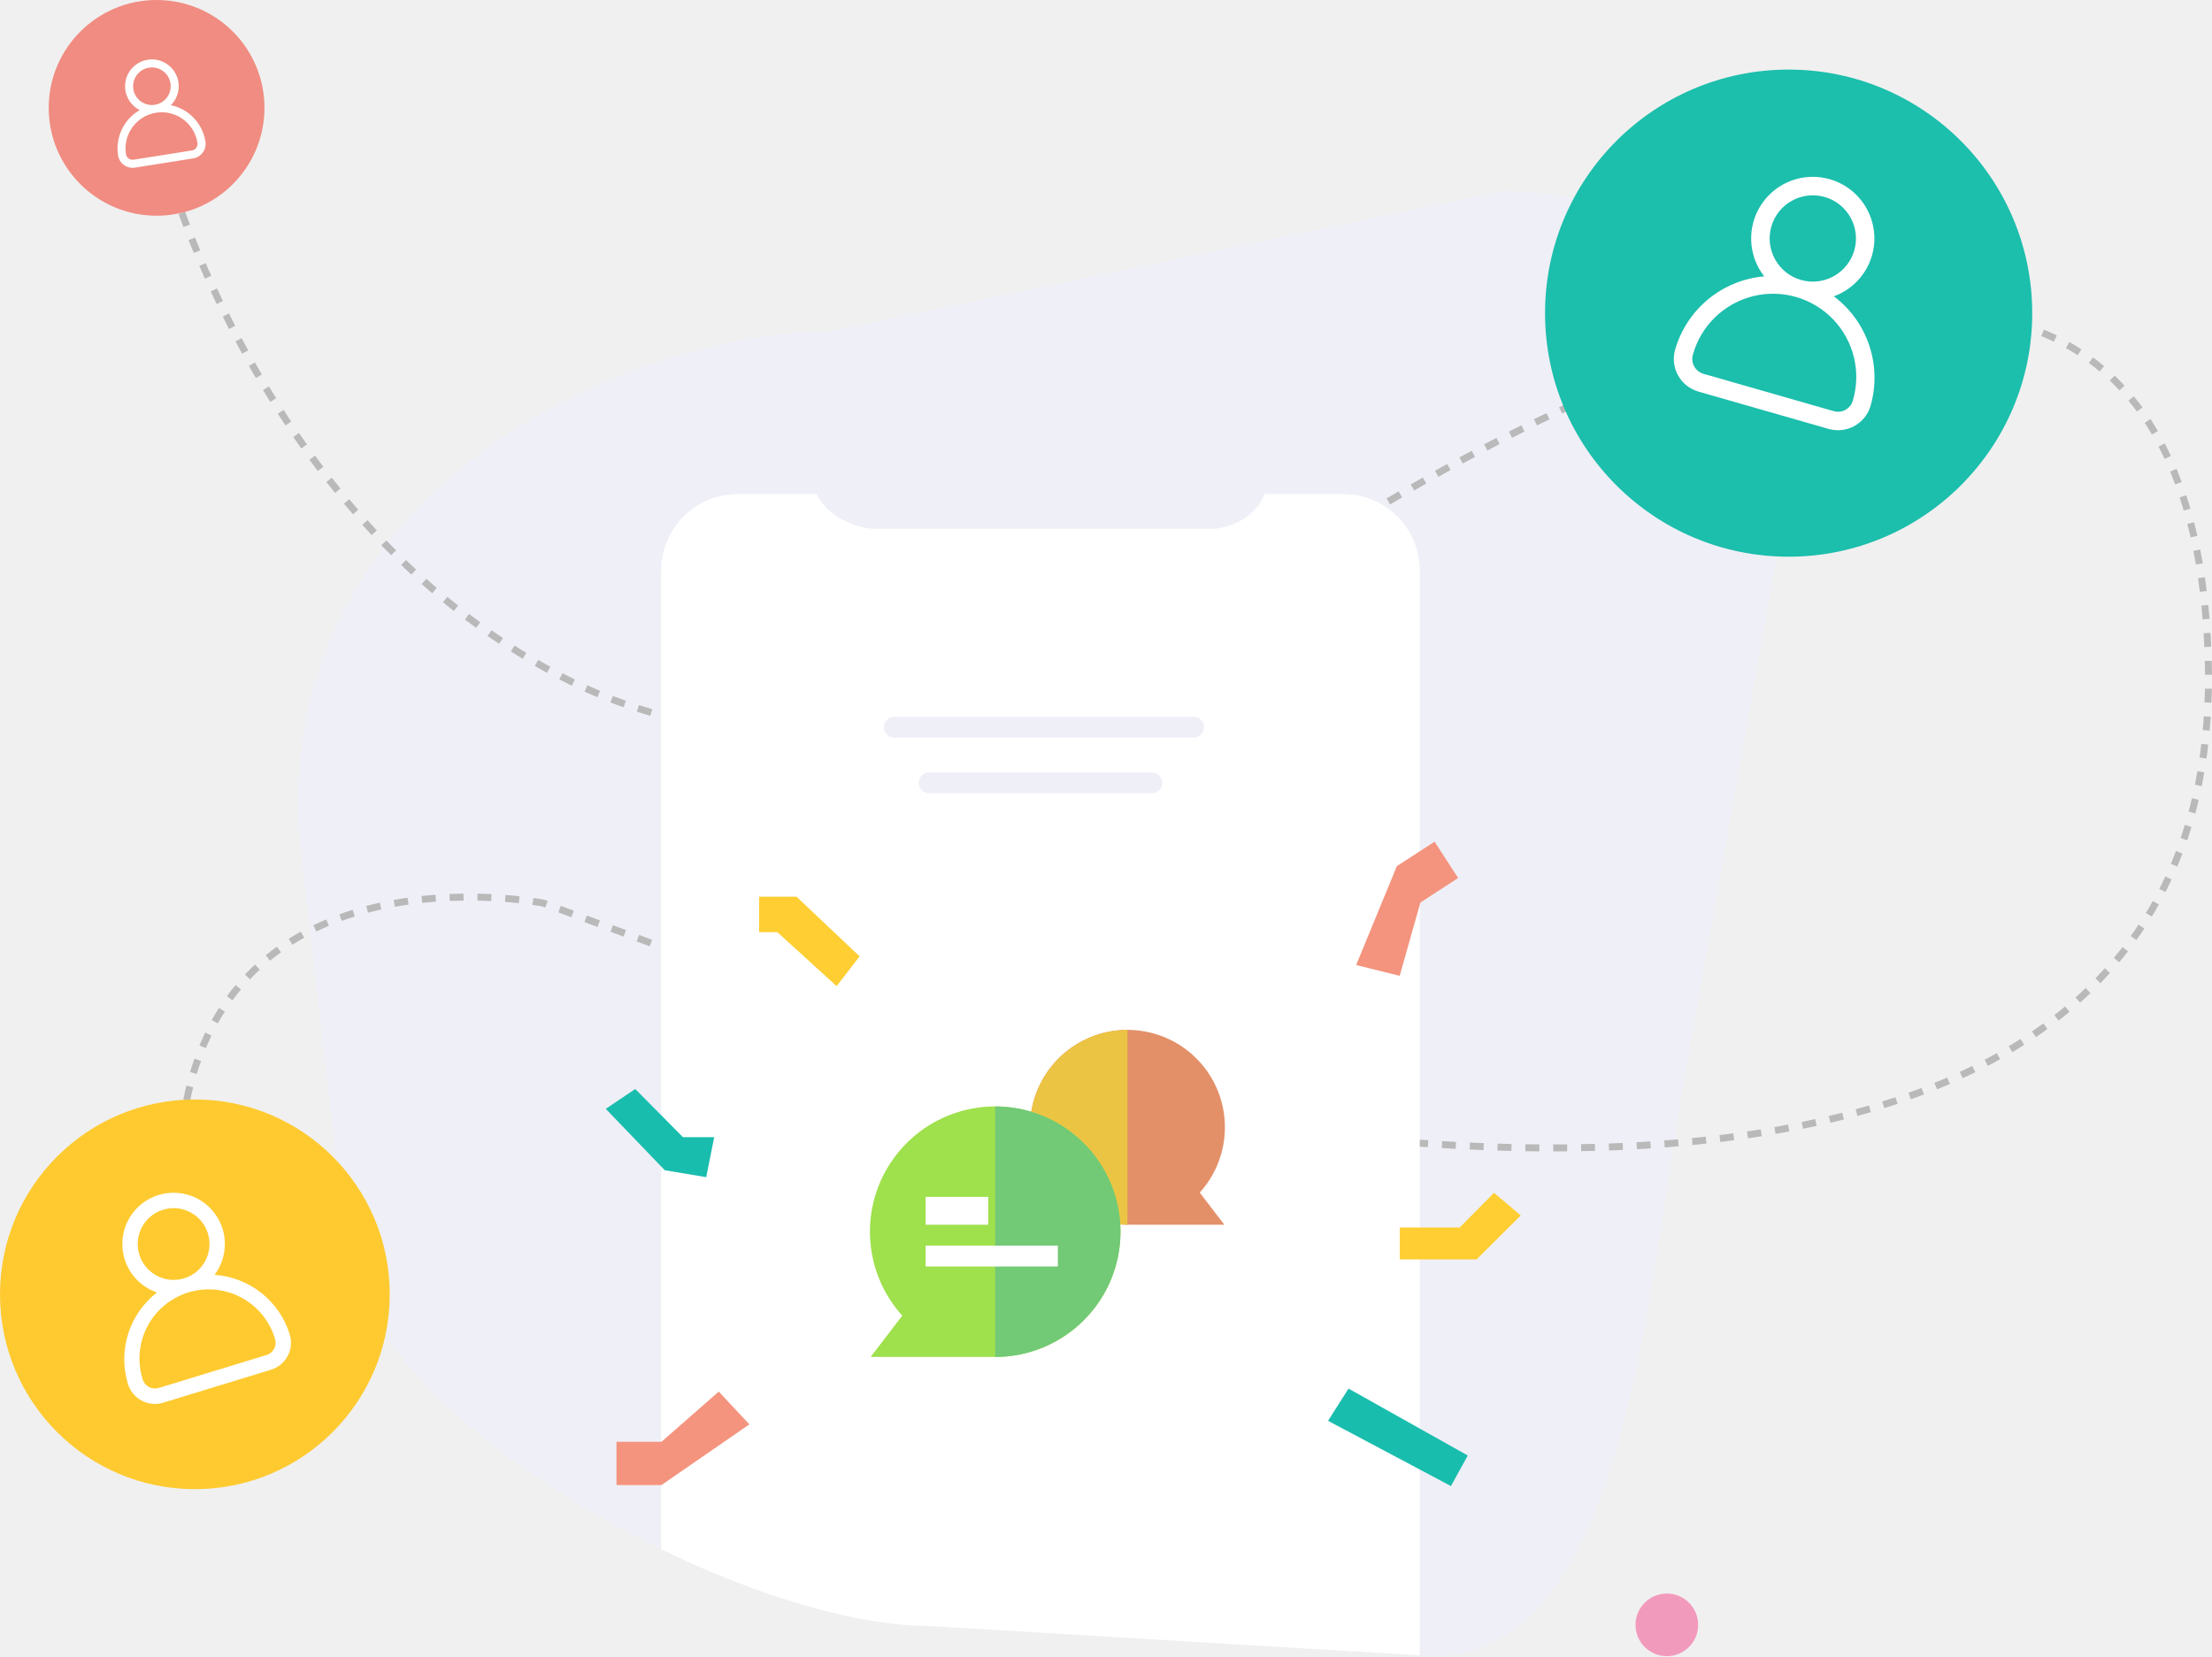
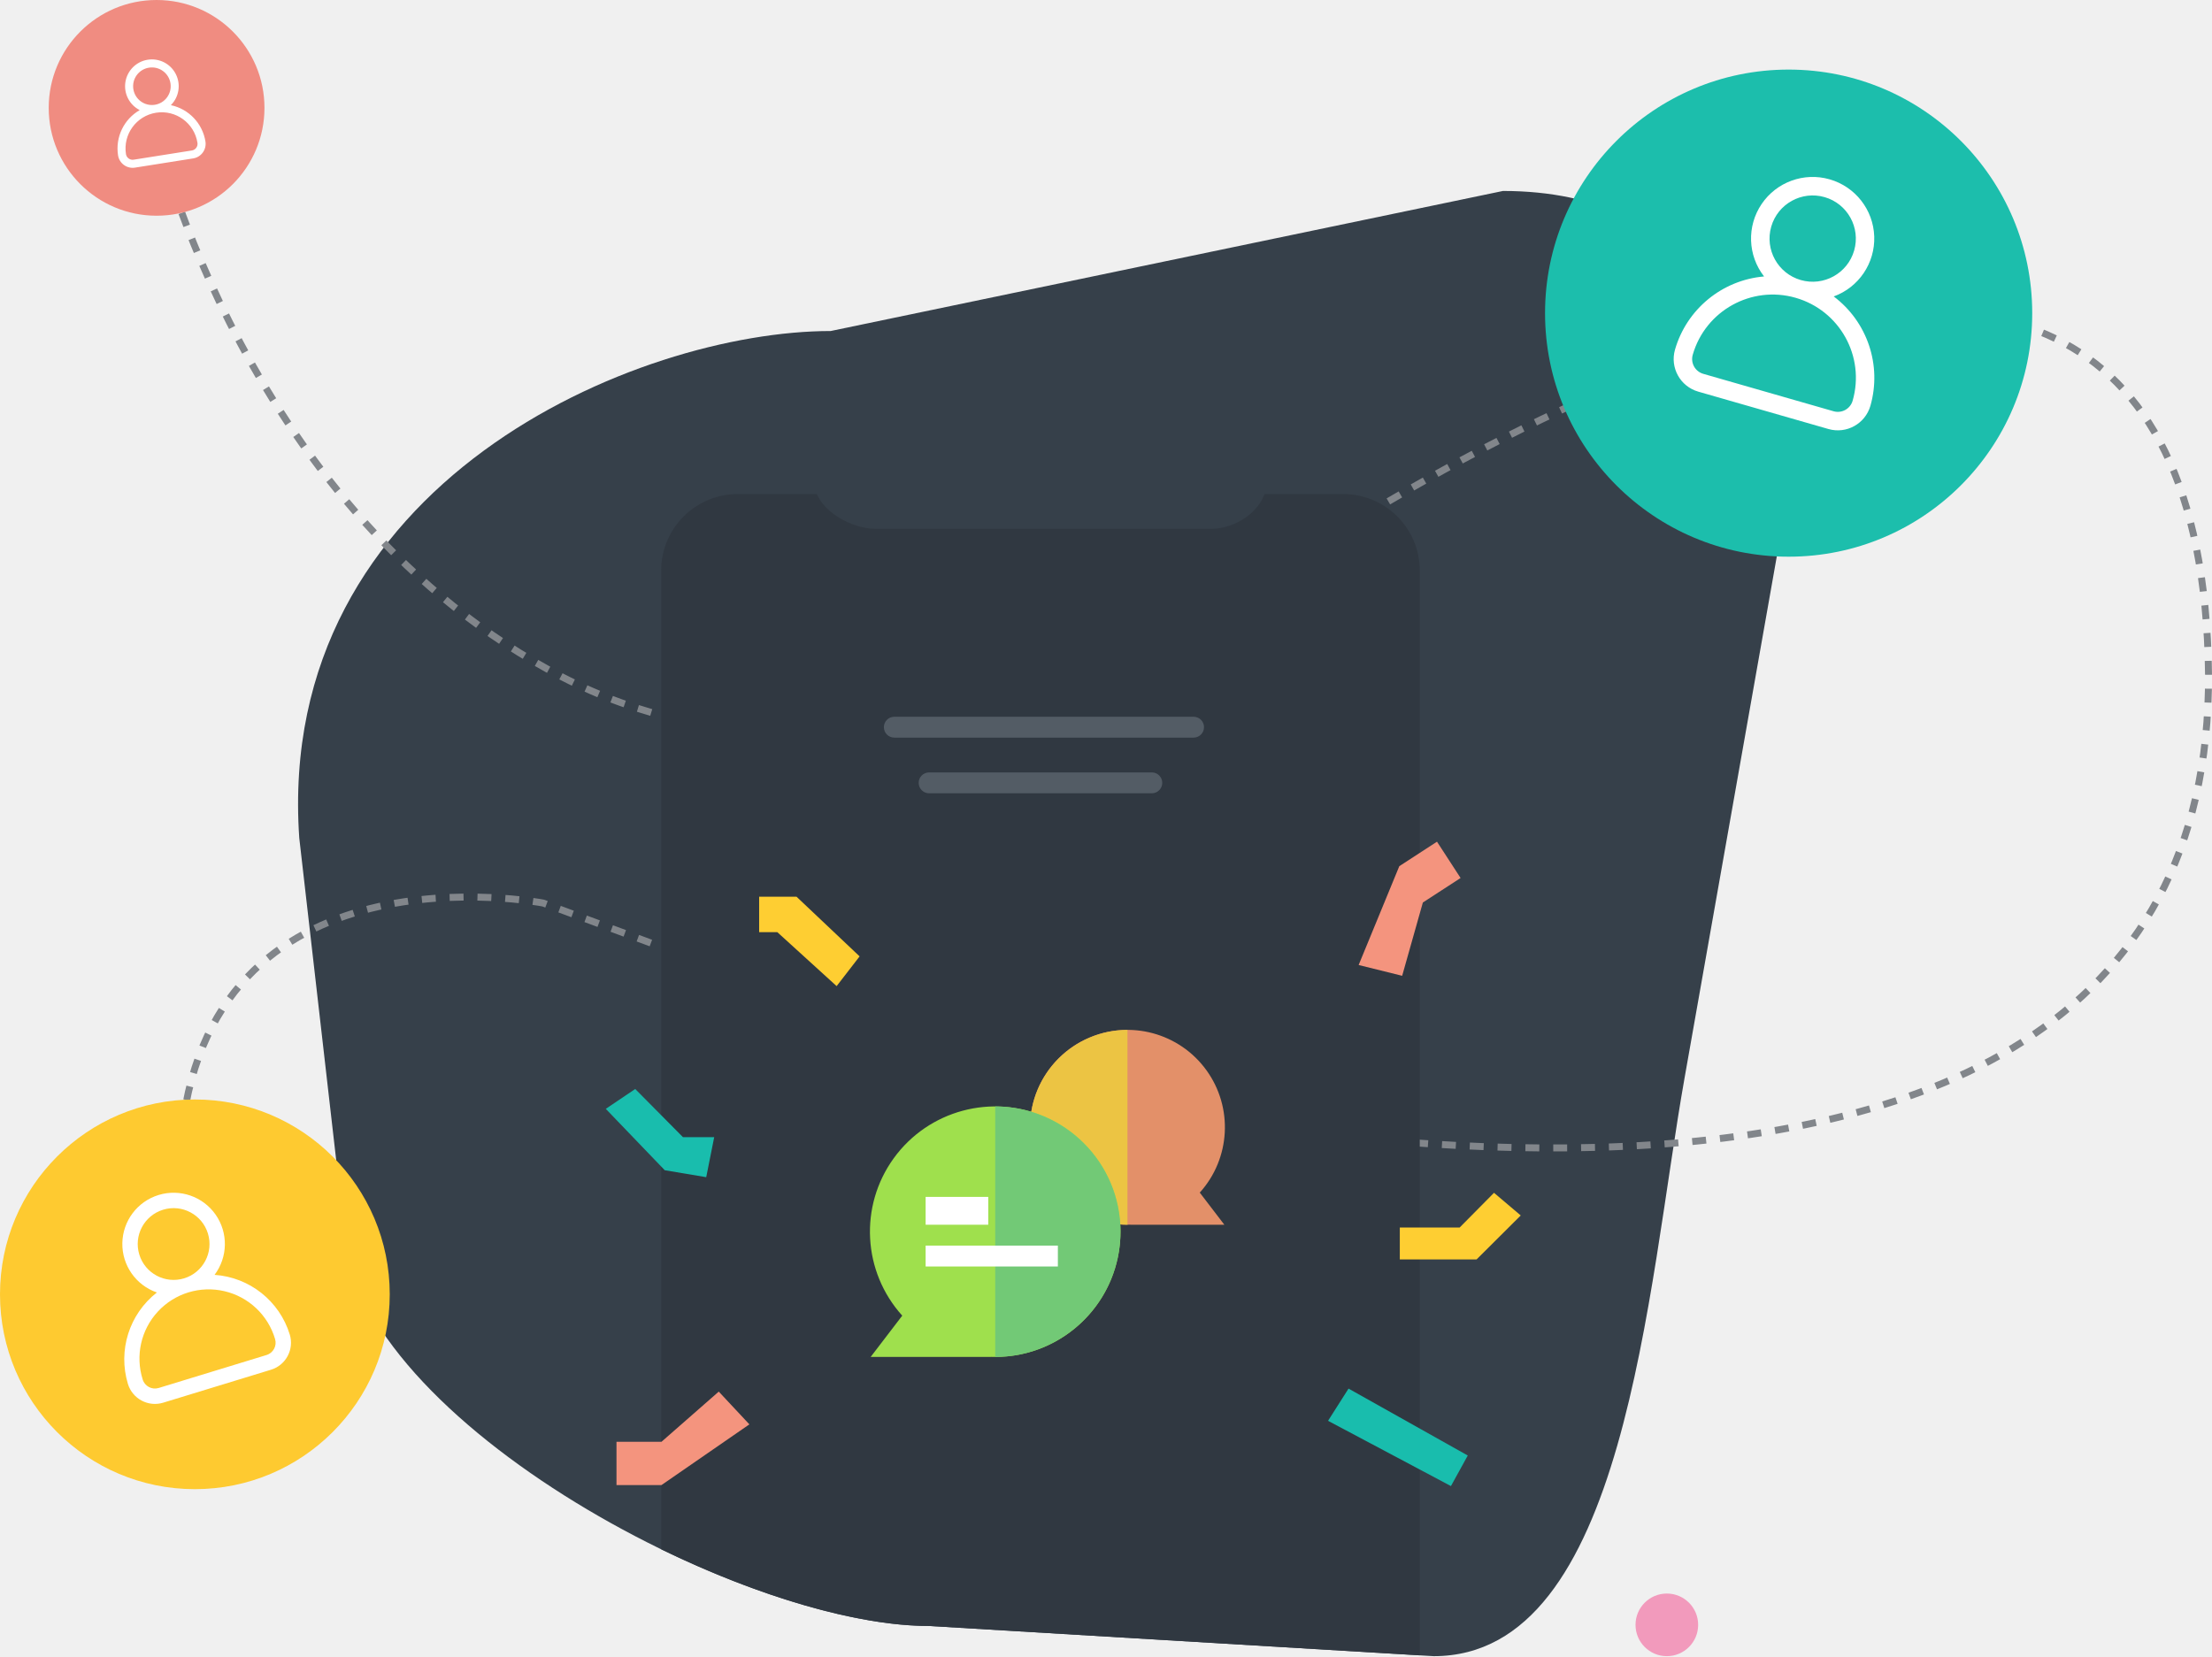
<svg xmlns="http://www.w3.org/2000/svg" width="317.832" height="238" viewBox="0 0 317.832 238">
  <defs>
    <radialGradient id="radial-gradient" cx="0.5" cy="0.5" r="0.5" gradientUnits="objectBoundingBox">
      <stop offset="0" stop-color="#f08c81" />
      <stop offset="1" stop-color="#f08c81" />
    </radialGradient>
  </defs>
-   <g id="Group_5" data-name="Group 5" transform="translate(-531 -199)">
-     <g id="Group_4" data-name="Group 4">
-       <path id="Path_22" data-name="Path 22" d="M76.356,21.569l96.6-20.127C200.573,1.441,213,22.386,213,50l-13.941,78.842C193.666,159.142,190.614,212,163,212l-72.527-4.341c-27.614,0-84.175-30.677-84.175-58.291L0,94.426C-3.54,43.167,48.741,21.569,76.356,21.569Z" transform="translate(574 225)" fill="#efeff7" />
-       <path id="Path_8" data-name="Path 8" d="M553.5,218.148s12.771,54.563,58.247,78.121,97.91-11.869,97.91-11.869,135.153-97.3,138.623,8.91S678.3,354.488,678.3,354.488l-69.247-25.713s-48.734-9.551-52.115,34.824" fill="none" stroke="#b9b9b9" stroke-width="1" stroke-dasharray="2" />
-       <path id="Intersection_2" data-name="Intersection 2" d="M90.644,206.218c-10.283,0-24.578-4.253-38.473-11.018V54.558a11,11,0,0,1,11-11h87a11,11,0,0,1,11,11V210.439Z" transform="translate(573.829 226.441)" fill="#fff" />
-       <circle id="Ellipse_2" data-name="Ellipse 2" cx="15.5" cy="15.5" r="15.5" transform="translate(538 199)" fill="url(#radial-gradient)" />
-       <path id="Path_9" data-name="Path 9" d="M4.5,0A4.5,4.5,0,1,1,0,4.5,4.5,4.5,0,0,1,4.5,0Z" transform="translate(766 428)" fill="#f29abc" />
-       <circle id="Ellipse_3" data-name="Ellipse 3" cx="28" cy="28" r="28" transform="translate(531 357)" fill="#feca30" />
-       <path id="Intersection_1" data-name="Intersection 1" d="M31.883,11c-3.61,0-8.206-2.625-8.815-6H87.944c-.506,3.375-4.347,6-7.957,6Z" transform="translate(625 264)" fill="#efeff7" />
-       <rect id="Rectangle_5" data-name="Rectangle 5" width="46" height="3" rx="1.5" transform="translate(658 302)" fill="#efeff7" />
-       <rect id="Rectangle_6" data-name="Rectangle 6" width="35" height="3" rx="1.5" transform="translate(663 310)" fill="#efeff7" />
-       <path id="Path_2" data-name="Path 2" d="M654.514,336.436l-9.064-8.573h-5.371v5.09h2.607l8.526,7.756Z" fill="#fece32" />
-       <path id="Path_3" data-name="Path 3" d="M618.274,351.494l6.856,6.92h4.491l-1.147,5.753-5.959-1-8.473-8.82Z" transform="translate(4 4)" fill="#19bdad" />
-       <path id="Path_4" data-name="Path 4" d="M619.581,406.193v6.222h6.459l12.635-8.727-4.4-4.707-8.231,7.212Z" fill="#f4947e" />
-       <path id="Path_7" data-name="Path 7" d="M619.581,406.193v6.222h6.459l12.635-8.727-4.4-4.707-8.231,7.212Z" transform="matrix(-0.839, 0.545, -0.545, -0.839, 1481.718, 328.297)" fill="#f4947e" />
-       <path id="Path_5" data-name="Path 5" d="M724.765,394.549l17.132,9.615-2.418,4.392-17.659-9.378Z" transform="translate(0 4)" fill="#19bdad" />
-       <path id="Path_6" data-name="Path 6" d="M738.131,371.4h8.6l4.936-4.987,3.84,3.254-6.347,6.322H738.131Z" transform="translate(-6 4)" fill="#fece32" />
-       <circle id="Ellipse_1" data-name="Ellipse 1" cx="35" cy="35" r="35" transform="translate(753 209)" fill="#1cbeac" />
-       <g id="Group_1" data-name="Group 1" transform="translate(-390 -590)">
-         <path id="Union_2" data-name="Union 2" d="M13.554.007,13.564,0H.079L3.61,4.616A14,14,0,1,0,14,0Q13.776,0,13.554.007Z" transform="translate(1097 965) rotate(180)" fill="#e39069" />
-         <path id="Subtraction_2" data-name="Subtraction 2" d="M0,0V28a14.177,14.177,0,0,0,2.823-.291,14,14,0,0,0,2.628-.82A14.054,14.054,0,0,0,7.829,25.6,14.132,14.132,0,0,0,9.9,23.887a14.109,14.109,0,0,0,1.709-2.07,13.988,13.988,0,0,0,1.29-2.375,13.9,13.9,0,0,0,.815-2.624A14.066,14.066,0,0,0,14,14a14.066,14.066,0,0,0-.284-2.817A13.9,13.9,0,0,0,12.9,8.559a13.989,13.989,0,0,0-1.29-2.375A14.109,14.109,0,0,0,9.9,4.113,14.132,14.132,0,0,0,7.829,2.4,14.054,14.054,0,0,0,5.451,1.111,14,14,0,0,0,2.823.291,14.177,14.177,0,0,0,0,0Z" transform="translate(1083 965) rotate(180)" fill="#ecc443" />
-         <path id="Union_1" data-name="Union 1" d="M17.427,35.991l.012.009H.1l4.54-5.935A18,18,0,1,1,18,36Q17.712,36,17.427,35.991Z" transform="translate(1046 948)" fill="#9fe04d" />
-         <path id="Subtraction_1" data-name="Subtraction 1" d="M0,36V0A18.227,18.227,0,0,1,3.629.374,18,18,0,0,1,7.008,1.429a18.07,18.07,0,0,1,3.058,1.662,18.17,18.17,0,0,1,2.664,2.2,18.139,18.139,0,0,1,2.2,2.662A17.985,17.985,0,0,1,16.586,11a17.873,17.873,0,0,1,1.048,3.374A18.084,18.084,0,0,1,18,18a18.084,18.084,0,0,1-.366,3.622A17.872,17.872,0,0,1,16.586,25a17.985,17.985,0,0,1-1.659,3.054,18.14,18.14,0,0,1-2.2,2.662,18.169,18.169,0,0,1-2.664,2.2,18.069,18.069,0,0,1-3.058,1.662,18,18,0,0,1-3.379,1.054A18.228,18.228,0,0,1,0,36Z" transform="translate(1064 948)" fill="#72c976" />
-         <rect id="Rectangle_9" data-name="Rectangle 9" width="9" height="4" transform="translate(1054 961)" fill="#fff" />
-         <rect id="Rectangle_10" data-name="Rectangle 10" width="19" height="3" transform="translate(1054 968)" fill="#fff" />
-       </g>
-       <g id="avatar" transform="translate(504.503 385.798) rotate(-17)">
-         <g id="Group_3" data-name="Group 3" transform="translate(39.385)">
-           <g id="Group_2" data-name="Group 2">
-             <path id="Path_21" data-name="Path 21" d="M55.872,13.323a7.367,7.367,0,1,0-8.663,0A12.176,12.176,0,0,0,39.385,24.68a4.057,4.057,0,0,0,4.052,4.052H59.645A4.057,4.057,0,0,0,63.7,24.68,12.176,12.176,0,0,0,55.872,13.323ZM46.384,7.367a5.157,5.157,0,1,1,5.157,5.157A5.163,5.163,0,0,1,46.384,7.367ZM59.645,26.522H43.437A1.844,1.844,0,0,1,41.6,24.68a9.946,9.946,0,1,1,19.891,0A1.844,1.844,0,0,1,59.645,26.522Z" transform="translate(-39.385)" fill="#fff" />
+   <g id="Group_1" data-name="Group 1" transform="translate(-1087 -173)">
+     <g id="Group_5" data-name="Group 5" transform="translate(551 -10)">
+       <g id="Group_4" data-name="Group 4" transform="translate(5 -16)">
+         <path id="Path_22" data-name="Path 22" d="M76.356,21.569l96.6-20.127C200.573,1.441,213,22.386,213,50l-13.941,78.842C193.666,159.142,190.614,212,163,212l-72.527-4.341c-27.614,0-84.175-30.677-84.175-58.291L0,94.426C-3.54,43.167,48.741,21.569,76.356,21.569Z" transform="translate(574 225)" fill="#36404a" />
+         <path id="Path_8" data-name="Path 8" d="M553.5,218.148s12.771,54.563,58.247,78.121,97.91-11.869,97.91-11.869,135.153-97.3,138.623,8.91S678.3,354.488,678.3,354.488l-69.247-25.713s-48.734-9.551-52.115,34.824" fill="none" stroke="#82868b" stroke-width="1" stroke-dasharray="2" />
+         <path id="Intersection_2" data-name="Intersection 2" d="M90.644,206.218c-10.283,0-24.578-4.253-38.473-11.018V54.558a11,11,0,0,1,11-11h87a11,11,0,0,1,11,11V210.439Z" transform="translate(573.829 226.441)" fill="#303841" />
+         <circle id="Ellipse_2" data-name="Ellipse 2" cx="15.5" cy="15.5" r="15.5" transform="translate(538 199)" fill="url(#radial-gradient)" />
+         <path id="Path_9" data-name="Path 9" d="M4.5,0A4.5,4.5,0,1,1,0,4.5,4.5,4.5,0,0,1,4.5,0Z" transform="translate(766 428)" fill="#f29abc" />
+         <circle id="Ellipse_3" data-name="Ellipse 3" cx="28" cy="28" r="28" transform="translate(531 357)" fill="#feca30" />
+         <path id="Intersection_1" data-name="Intersection 1" d="M31.883,11c-3.61,0-8.206-2.625-8.815-6H87.944c-.506,3.375-4.347,6-7.957,6Z" transform="translate(625 264)" fill="#36404a" />
+         <rect id="Rectangle_5" data-name="Rectangle 5" width="46" height="3" rx="1.5" transform="translate(658 302)" fill="#535c65" />
+         <rect id="Rectangle_6" data-name="Rectangle 6" width="35" height="3" rx="1.5" transform="translate(663 310)" fill="#535c65" />
+         <path id="Path_2" data-name="Path 2" d="M654.514,336.436l-9.064-8.573h-5.371v5.09h2.607l8.526,7.756Z" fill="#fece32" />
+         <path id="Path_3" data-name="Path 3" d="M618.274,351.494l6.856,6.92h4.491l-1.147,5.753-5.959-1-8.473-8.82Z" transform="translate(4 4)" fill="#19bdad" />
+         <path id="Path_4" data-name="Path 4" d="M619.581,406.193v6.222h6.459l12.635-8.727-4.4-4.707-8.231,7.212Z" fill="#f4947e" />
+         <path id="Path_7" data-name="Path 7" d="M619.581,406.193v6.222h6.459l12.635-8.727-4.4-4.707-8.231,7.212Z" transform="translate(1481.718 328.297) rotate(146.993)" fill="#f4947e" />
+         <path id="Path_5" data-name="Path 5" d="M724.765,394.549l17.132,9.615-2.418,4.392-17.659-9.378Z" transform="translate(0 4)" fill="#19bdad" />
+         <path id="Path_6" data-name="Path 6" d="M738.131,371.4h8.6l4.936-4.987,3.84,3.254-6.347,6.322H738.131Z" transform="translate(-6 4)" fill="#fece32" />
+         <circle id="Ellipse_1" data-name="Ellipse 1" cx="35" cy="35" r="35" transform="translate(753 209)" fill="#1cbeac" />
+         <g id="Group_1-2" data-name="Group 1" transform="translate(-390 -590)">
+           <path id="Union_2" data-name="Union 2" d="M13.554.007,13.564,0H.079L3.61,4.616A14,14,0,1,0,14,0Q13.776,0,13.554.007Z" transform="translate(1097 965) rotate(180)" fill="#e39069" />
+           <path id="Subtraction_2" data-name="Subtraction 2" d="M0,0V28a14.177,14.177,0,0,0,2.823-.291,14,14,0,0,0,2.628-.82A14.054,14.054,0,0,0,7.829,25.6,14.132,14.132,0,0,0,9.9,23.887a14.109,14.109,0,0,0,1.709-2.07,13.988,13.988,0,0,0,1.29-2.375,13.9,13.9,0,0,0,.815-2.624A14.066,14.066,0,0,0,14,14a14.066,14.066,0,0,0-.284-2.817A13.9,13.9,0,0,0,12.9,8.559a13.989,13.989,0,0,0-1.29-2.375A14.109,14.109,0,0,0,9.9,4.113,14.132,14.132,0,0,0,7.829,2.4,14.054,14.054,0,0,0,5.451,1.111,14,14,0,0,0,2.823.291,14.177,14.177,0,0,0,0,0Z" transform="translate(1083 965) rotate(180)" fill="#ecc443" />
+           <path id="Union_1" data-name="Union 1" d="M17.427,35.991l.012.009H.1l4.54-5.935A18,18,0,1,1,18,36Q17.712,36,17.427,35.991Z" transform="translate(1046 948)" fill="#9fe04d" />
+           <path id="Subtraction_1" data-name="Subtraction 1" d="M0,36V0A18.227,18.227,0,0,1,3.629.374,18,18,0,0,1,7.008,1.429a18.07,18.07,0,0,1,3.058,1.662,18.17,18.17,0,0,1,2.664,2.2,18.139,18.139,0,0,1,2.2,2.662A17.985,17.985,0,0,1,16.586,11a17.873,17.873,0,0,1,1.048,3.374A18.084,18.084,0,0,1,18,18a18.089,18.089,0,0,1-.366,3.624A17.872,17.872,0,0,1,16.586,25a17.985,17.985,0,0,1-1.659,3.054,18.14,18.14,0,0,1-2.2,2.662,18.169,18.169,0,0,1-2.664,2.2,18.069,18.069,0,0,1-3.058,1.662,18,18,0,0,1-3.379,1.054A18.228,18.228,0,0,1,0,36Z" transform="translate(1064 948)" fill="#72c976" />
+           <rect id="Rectangle_9" data-name="Rectangle 9" width="9" height="4" transform="translate(1054 961)" fill="#fff" />
+           <rect id="Rectangle_10" data-name="Rectangle 10" width="19" height="3" transform="translate(1054 968)" fill="#fff" />
+         </g>
+         <g id="avatar" transform="translate(504.503 385.798) rotate(-17)">
+           <g id="Group_3" data-name="Group 3" transform="translate(39.385)">
+             <g id="Group_2" data-name="Group 2">
+               <path id="Path_21" data-name="Path 21" d="M55.872,13.323a7.367,7.367,0,1,0-8.663,0A12.176,12.176,0,0,0,39.385,24.68a4.057,4.057,0,0,0,4.052,4.052H59.645A4.057,4.057,0,0,0,63.7,24.68a12.176,12.176,0,0,0-7.828-11.357ZM46.384,7.367a5.157,5.157,0,1,1,5.157,5.157,5.157,5.157,0,0,1-5.157-5.157ZM59.645,26.522H43.437A1.844,1.844,0,0,1,41.6,24.68a9.946,9.946,0,1,1,19.891,0,1.844,1.844,0,0,1-1.846,1.842Z" transform="translate(-39.385)" fill="#fff" />
+             </g>
          </g>
        </g>
-       </g>
-       <g id="avatar-2" data-name="avatar" transform="translate(742.007 209.873) rotate(16)">
-         <g id="Group_3-2" data-name="Group 3" transform="translate(39.385)">
-           <g id="Group_2-2" data-name="Group 2">
-             <path id="Path_21-2" data-name="Path 21" d="M59.2,16.014a8.855,8.855,0,1,0-10.413,0,14.635,14.635,0,0,0-9.4,13.652,4.876,4.876,0,0,0,4.87,4.87H63.737a4.876,4.876,0,0,0,4.87-4.87A14.635,14.635,0,0,0,59.2,16.014ZM47.8,8.855a6.2,6.2,0,1,1,6.2,6.2A6.206,6.206,0,0,1,47.8,8.855Zm15.94,23.024H44.255a2.216,2.216,0,0,1-2.214-2.214,11.955,11.955,0,1,1,23.909,0A2.216,2.216,0,0,1,63.737,31.879Z" transform="translate(-39.385)" fill="#fff" />
+         <g id="avatar-2" data-name="avatar" transform="matrix(0.961, 0.276, -0.276, 0.961, 742.007, 209.873)">
+           <g id="Group_3-2" data-name="Group 3" transform="translate(39.385)">
+             <g id="Group_2-2" data-name="Group 2">
+               <path id="Path_21-2" data-name="Path 21" d="M59.2,16.014a8.855,8.855,0,1,0-10.413,0,14.635,14.635,0,0,0-9.4,13.652,4.876,4.876,0,0,0,4.87,4.87h19.48a4.876,4.876,0,0,0,4.87-4.87A14.635,14.635,0,0,0,59.2,16.014ZM47.8,8.855a6.2,6.2,0,1,1,6.2,6.2,6.2,6.2,0,0,1-6.2-6.2ZM63.74,31.879H44.255a2.216,2.216,0,0,1-2.214-2.214,11.955,11.955,0,1,1,23.91,0,2.216,2.216,0,0,1-2.214,2.214Z" transform="translate(-39.385)" fill="#fff" />
+             </g>
          </g>
        </g>
-       </g>
-       <g id="avatar-3" data-name="avatar" transform="translate(507.043 214.741) rotate(-9)">
-         <g id="Group_3-3" data-name="Group 3" transform="translate(39.385)">
-           <g id="Group_2-3" data-name="Group 2">
-             <path id="Path_21-3" data-name="Path 21" d="M48.008,6.968a3.853,3.853,0,1,0-4.531,0,6.368,6.368,0,0,0-4.092,5.94A2.122,2.122,0,0,0,41.5,15.027h8.477A2.122,2.122,0,0,0,52.1,12.908,6.368,6.368,0,0,0,48.008,6.968ZM43.045,3.853a2.7,2.7,0,1,1,2.7,2.7A2.7,2.7,0,0,1,43.045,3.853Zm6.935,10.018H41.5a.964.964,0,0,1-.963-.963,5.2,5.2,0,1,1,10.4,0A.964.964,0,0,1,49.981,13.871Z" transform="translate(-39.385)" fill="#fff" />
+         <g id="avatar-3" data-name="avatar" transform="translate(507.043 214.741) rotate(-9)">
+           <g id="Group_3-3" data-name="Group 3" transform="translate(39.385)">
+             <g id="Group_2-3" data-name="Group 2">
+               <path id="Path_21-3" data-name="Path 21" d="M48.008,6.968a3.853,3.853,0,1,0-4.531,0,6.368,6.368,0,0,0-4.092,5.94A2.122,2.122,0,0,0,41.5,15.027h8.477A2.122,2.122,0,0,0,52.1,12.908a6.368,6.368,0,0,0-4.092-5.94ZM43.045,3.853a2.7,2.7,0,1,1,2.7,2.7,2.7,2.7,0,0,1-2.7-2.7ZM49.98,13.871H41.5a.964.964,0,0,1-.963-.963,5.2,5.2,0,1,1,10.4,0,.964.964,0,0,1-.956.963Z" transform="translate(-39.385)" fill="#fff" />
+             </g>
          </g>
        </g>
      </g>
    </g>
  </g>
</svg>
